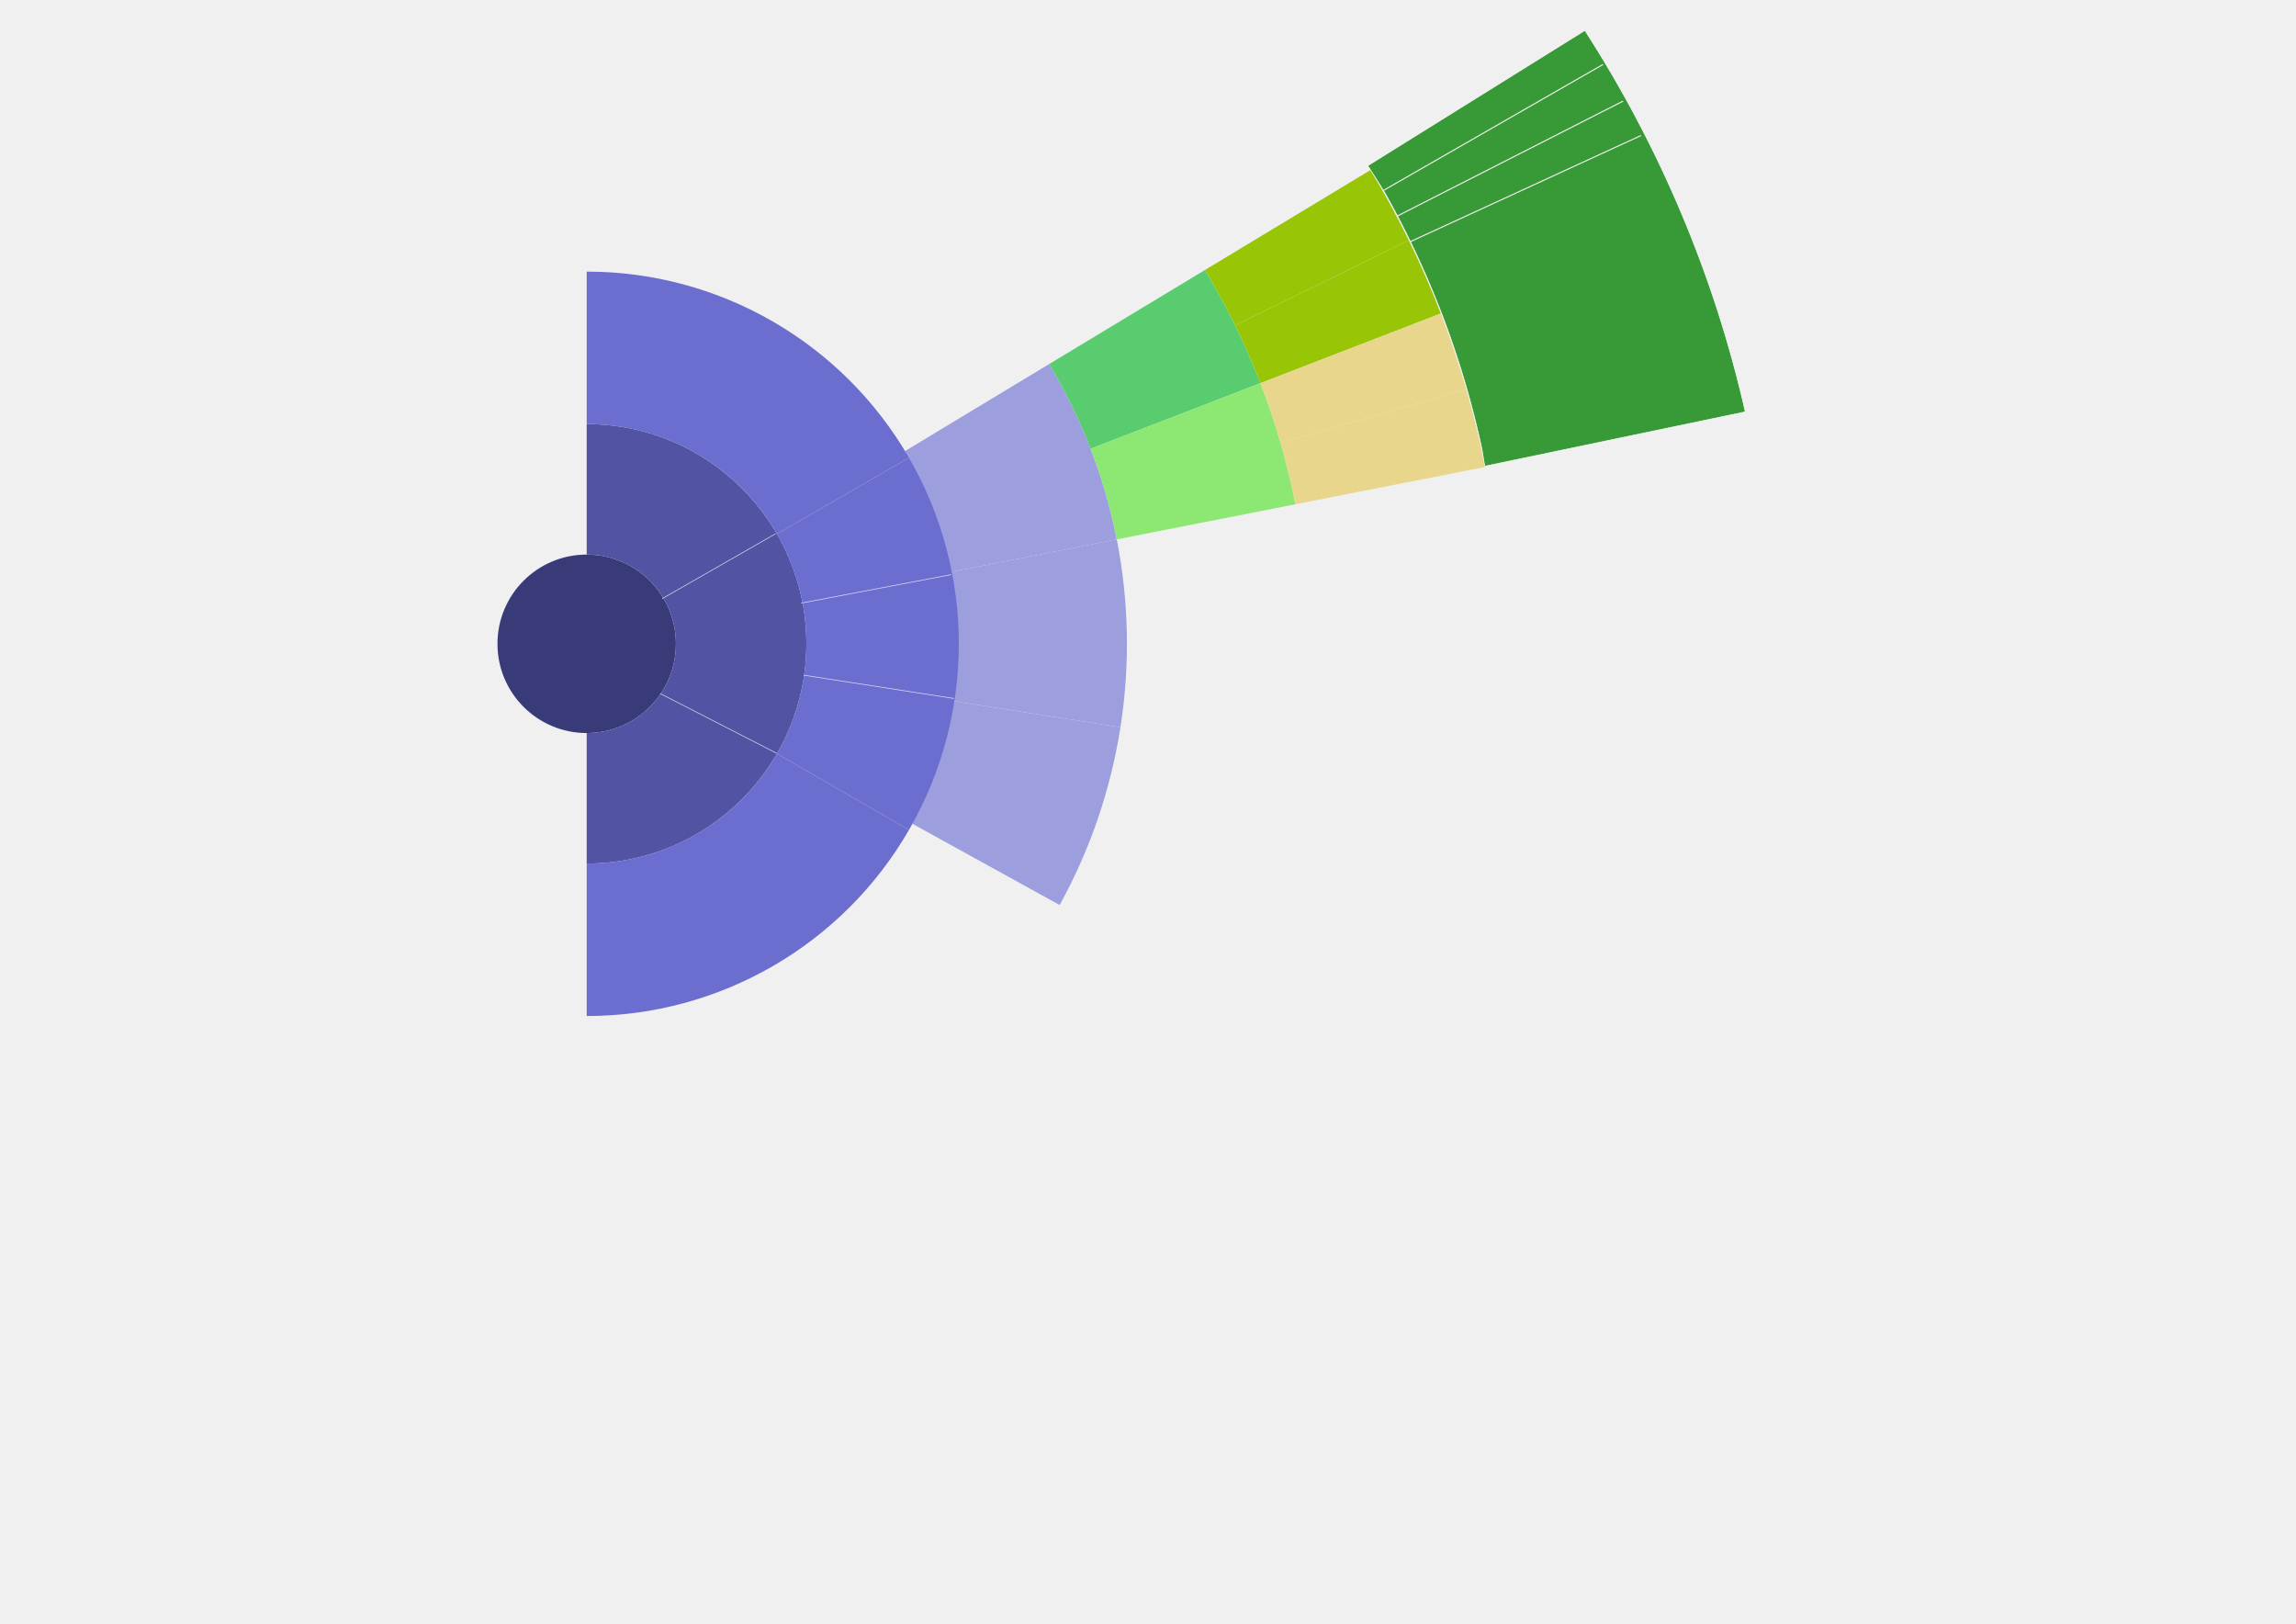
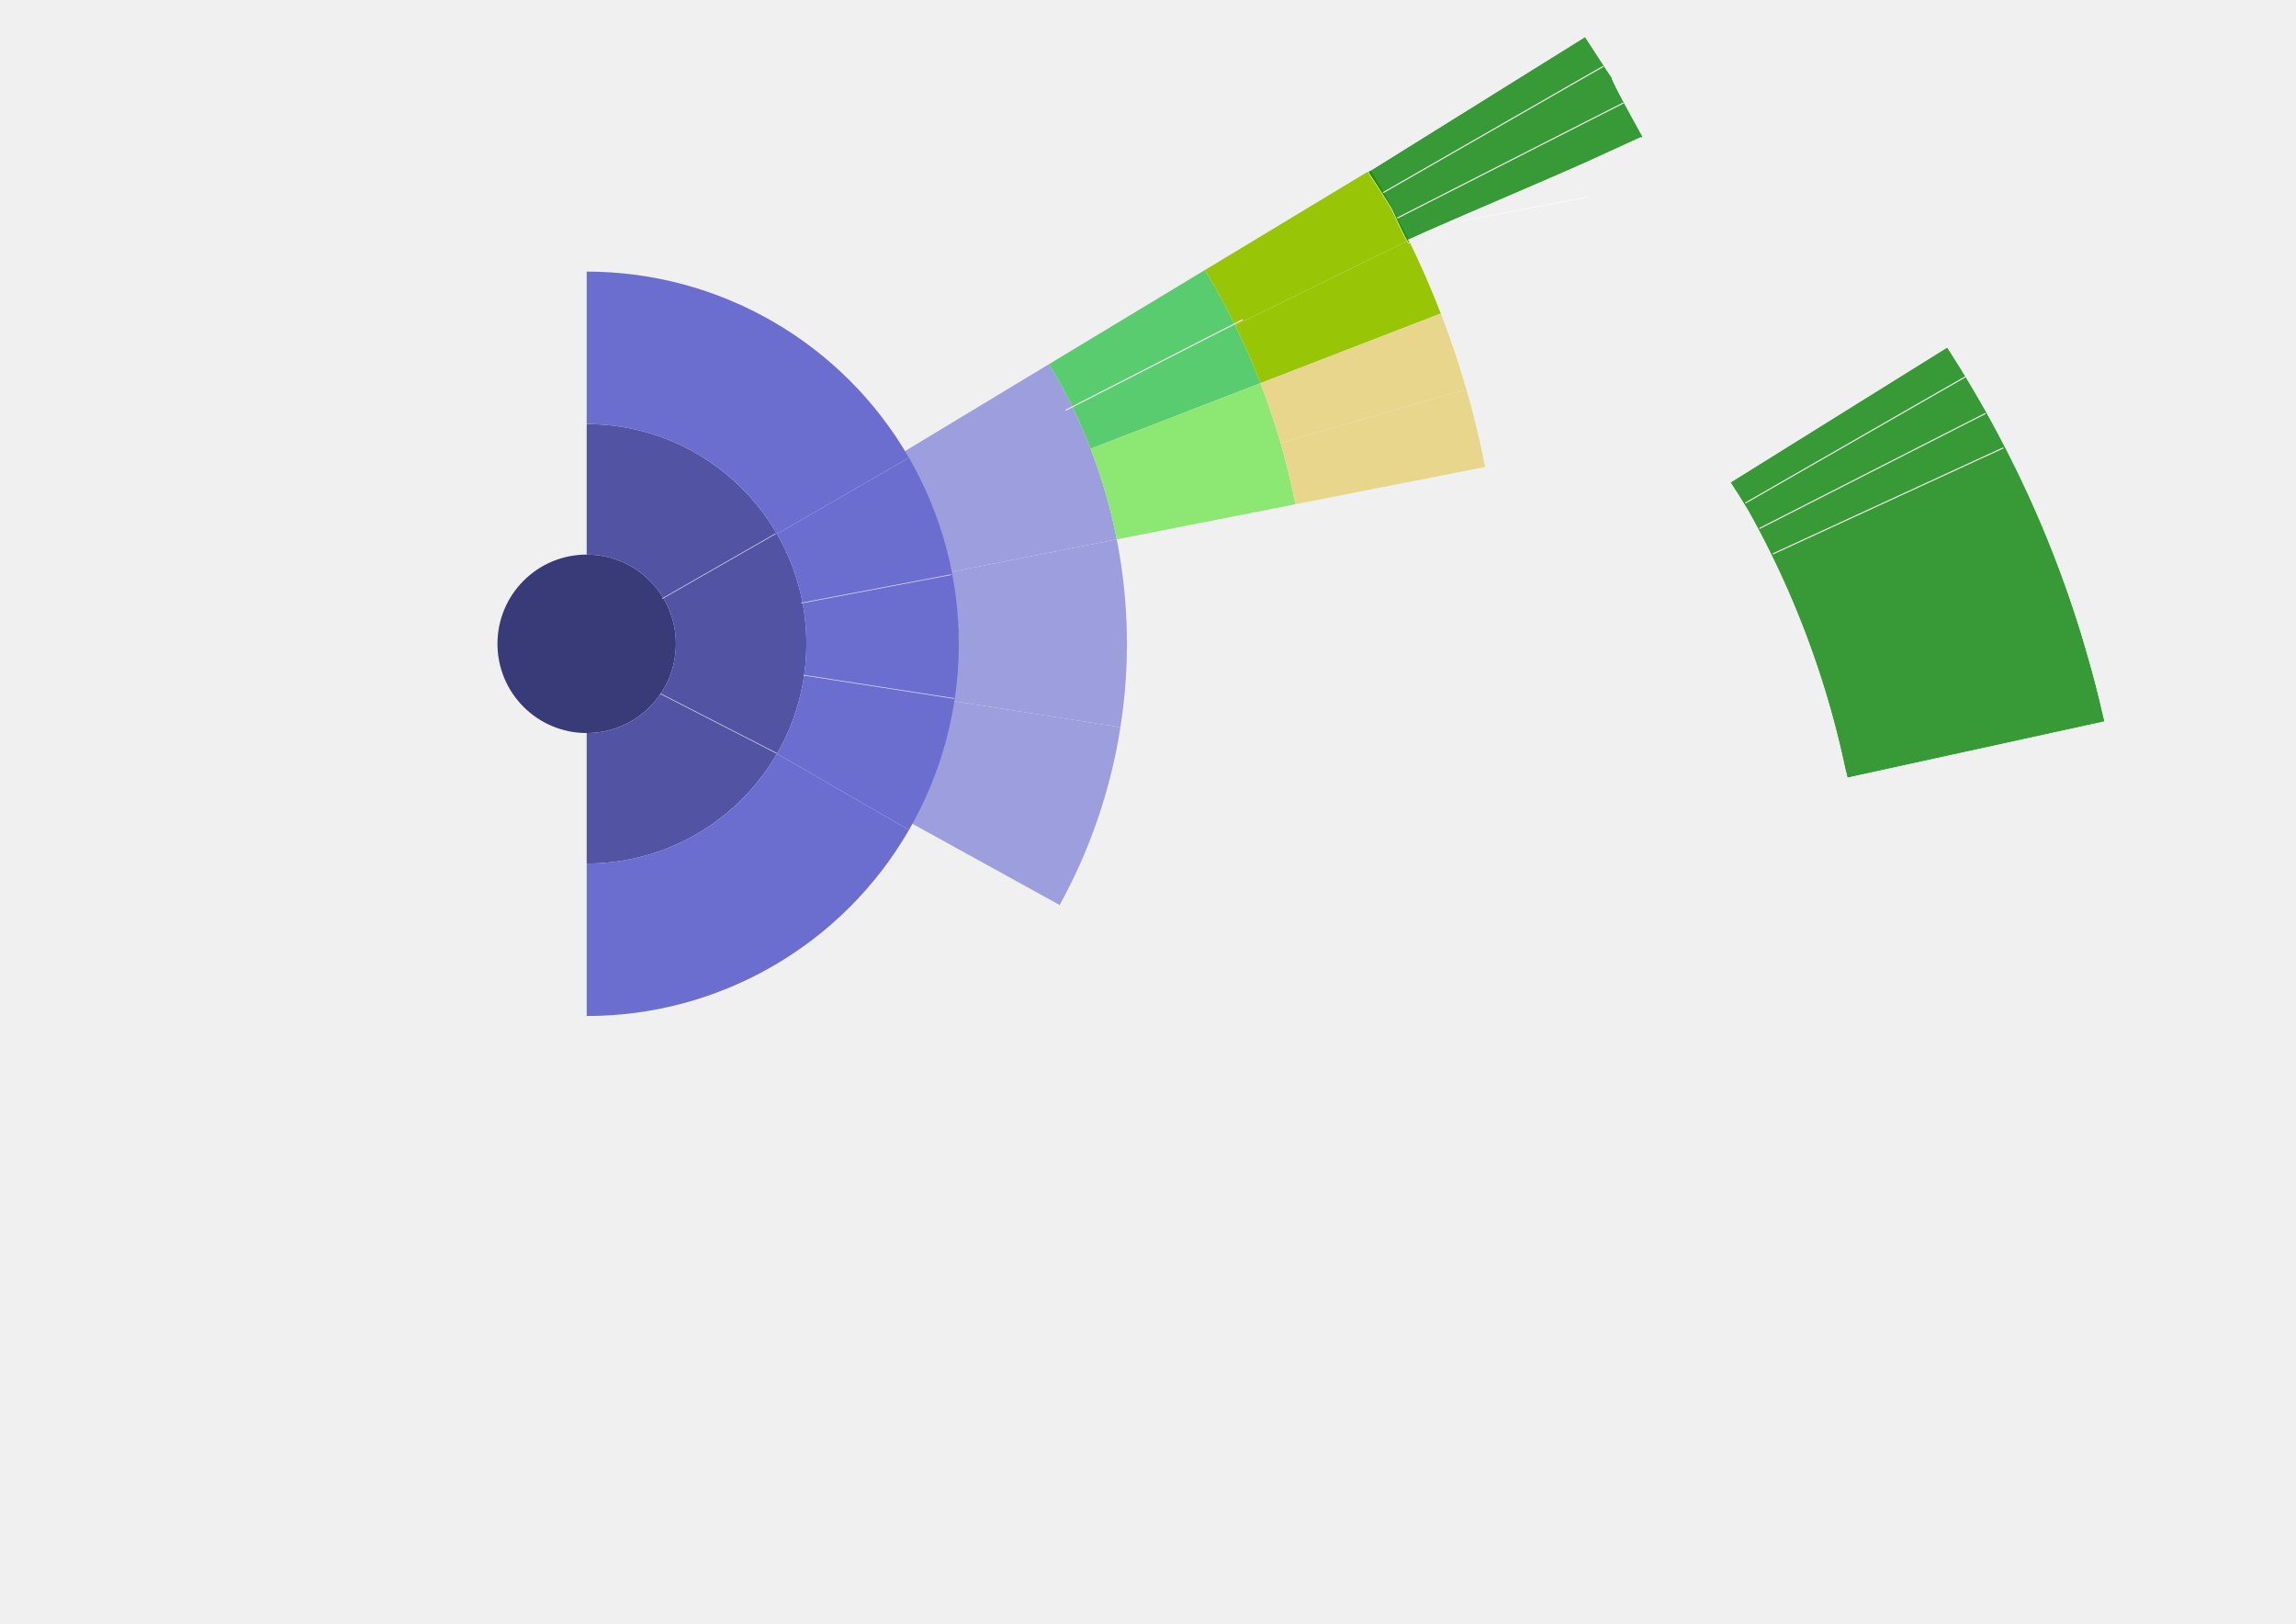
<svg xmlns="http://www.w3.org/2000/svg" width="297mm" height="210mm" viewBox="0 0 1052.362 744.094" id="svg5207" version="1.1">
  <defs id="defs5209" />
  <g id="layer1" transform="translate(0,-308.2677)">
    <g id="g7180">
      <g transform="matrix(0.5168019,0.856105,-0.856105,0.5168019,732.7733,172.6196)" id="g5925">
        <path id="path-3" d="m 128.776,372.01 a 247.931,247.931 0 0 1 84.797,14.952 l -26.458,72.693 a 170.573,170.573 0 0 0 -58.339,-10.287 z" style="fill:#9c9ede;fill-rule:evenodd" />
        <path id="path-4" d="m 128.776,288.57 a 331.37,331.37 0 0 1 57.542,5.034 l -14.489,82.172 a 247.931,247.931 0 0 0 -43.053,-3.767 z" style="fill:#59cc70;fill-rule:evenodd;fill-opacity:1" />
        <path id="path-5" d="m 128.776,199.941 a 420,420 0 0 1 36.605,1.598 l -7.725,88.292 a 331.37,331.37 0 0 0 -28.881,-1.261 z" style="fill:#98c607;fill-rule:evenodd;fill-opacity:1" />
        <path id="path-6" d="m 165.381,201.539 a 420,420 0 0 1 36.327,4.783 l -15.39,87.283 a 331.37,331.37 0 0 0 -28.661,-3.773 z" style="fill:#98c607;fill-rule:evenodd;fill-opacity:1" />
        <path id="path-7" d="m 186.318,293.605 a 331.37,331.37 0 0 1 55.793,14.95 l -28.538,78.407 A 247.931,247.931 0 0 0 171.829,375.776 Z" style="fill:#8de773;fill-rule:evenodd;fill-opacity:1" />
        <path id="path-8" d="m 201.708,206.322 a 420,420 0 0 1 35.772,7.93 l -22.939,85.61 a 331.37,331.37 0 0 0 -28.223,-6.257 z" style="fill:#e9d68d;fill-rule:evenodd;fill-opacity:1" />
        <path id="path-9" d="m 237.48,214.252 a 420,420 0 0 1 34.944,11.018 l -30.313,83.285 a 331.37,331.37 0 0 0 -27.57,-8.693 z" style="fill:#e9d68d;fill-rule:evenodd;fill-opacity:1" />
        <path id="path-10" d="m 213.573,386.962 a 247.931,247.931 0 0 1 74.57,43.053 l -49.725,59.26 a 170.573,170.573 0 0 0 -51.303,-29.62 z" style="fill:#9c9ede;fill-opacity:1;fill-rule:evenodd" />
        <path id="path-17" d="m 288.143,430.015 a 247.931,247.931 0 0 1 55.348,65.961 l -66.994,38.679 a 170.573,170.573 0 0 0 -38.078,-45.38 z" style="fill:#9c9ede;fill-opacity:1;fill-rule:evenodd" />
        <flowRoot transform="matrix(0.2604908,-0.9654763,0.9654763,0.2604908,-125.7789,650.8523)" style="font-style:normal;font-variant:normal;font-weight:normal;font-stretch:normal;font-size:16px;line-height:125%;font-family:Arial;-inkscape-font-specification:Arial;letter-spacing:0px;word-spacing:0px;fill:#ffffff;fill-opacity:1;stroke:none;stroke-width:1px;stroke-linecap:butt;stroke-linejoin:miter;stroke-opacity:1" id="flowRoot4287-06-7" xml:space="preserve">
          <flowRegion id="flowRegion4289-32-6">
            <rect style="fill:#ffffff" y="209.035" x="431.118" height="30.71" width="85.043" id="rect4291-0-5" />
          </flowRegion>
          <flowPara id="flowPara4293-6-6">Command</flowPara>
        </flowRoot>
        <flowRoot transform="matrix(0.09578125,-0.9954024,0.9954024,0.09578125,-114.5975,688.7853)" style="font-style:normal;font-variant:normal;font-weight:normal;font-stretch:normal;font-size:16px;line-height:125%;font-family:Arial;-inkscape-font-specification:Arial;letter-spacing:0px;word-spacing:0px;fill:#ffffff;fill-opacity:1;stroke:none;stroke-width:1px;stroke-linecap:butt;stroke-linejoin:miter;stroke-opacity:1" id="flowRoot4287-06-7-9" xml:space="preserve">
          <flowRegion id="flowRegion4289-32-6-3">
            <rect style="fill:#ffffff" y="209.035" x="431.118" height="30.71" width="85.043" id="rect4291-0-5-7" />
          </flowRegion>
          <flowPara id="flowPara4293-6-6-4">Formula</flowPara>
        </flowRoot>
      </g>
      <flowRoot style="font-style:normal;font-variant:normal;font-weight:normal;font-stretch:normal;font-size:16px;line-height:125%;font-family:Arial;-inkscape-font-specification:Arial;letter-spacing:0px;word-spacing:0px;fill:#ffffff;fill-opacity:1;stroke:none;stroke-width:1px;stroke-linecap:butt;stroke-linejoin:miter;stroke-opacity:1" id="flowRoot4177-7" xml:space="preserve" transform="translate(159.4429,302.9767)">
        <flowRegion id="flowRegion4179-5">
          <rect style="fill:#ffffff" y="216.122" x="282.294" height="36.616" width="37.797" id="rect4181-92" />
        </flowRegion>
        <flowPara id="flowPara4183-28">PrPOoof</flowPara>
      </flowRoot>
      <g id="g7111">
        <path id="path-0" d="m 268.906,644.202 a 40.893,40.893 0 1 1 0,-81.787 40.893,40.893 0 0 1 0,81.787 z" style="fill:#393b79;fill-rule:evenodd" />
        <path id="path-1" d="m 268.906,502.618 a 100.691,100.691 0 0 1 0,201.382 l 0,-59.798 a 40.893,40.893 0 0 0 0,-81.787 z" style="fill:#5254a3;fill-rule:evenodd" />
        <path id="path-2" d="m 268.906,432.736 a 170.573,170.573 0 0 1 147.721,85.287 l -60.519,34.941 a 100.691,100.691 0 0 0 -87.201,-50.346 z" style="fill:#6b6ecf;fill-rule:evenodd" />
        <path id="path-24" d="m 416.627,518.023 a 170.573,170.573 0 0 1 0,170.573 l -60.519,-34.941 a 100.691,100.691 0 0 0 0,-100.691 z" style="fill:#6b6ecf;fill-opacity:1;fill-rule:evenodd" />
        <path id="path-46" d="m 416.627,688.596 a 170.573,170.573 0 0 1 -147.721,85.287 l 0,-69.882 a 100.691,100.691 0 0 0 87.201,-50.346 z" style="fill:#6b6ecf;fill-rule:evenodd" />
        <flowRoot xml:space="preserve" id="flowRoot5830" style="font-style:normal;font-variant:normal;font-weight:normal;font-stretch:normal;font-size:22.5px;line-height:125%;font-family:Arial;-inkscape-font-specification:Arial;letter-spacing:0px;word-spacing:0px;fill:#ffffff;fill-opacity:1;stroke:#ffffff;stroke-width:1px;stroke-linecap:butt;stroke-linejoin:miter;stroke-opacity:1">
          <flowRegion id="flowRegion5832">
            <rect id="rect5834" width="41.34" height="55.514" x="250.403" y="576.36" style="font-size:22.5px;fill:#ffffff;stroke:#ffffff" />
          </flowRegion>
          <flowPara id="flowPara5836">P </flowPara>
          <flowPara id="flowPara5838">S</flowPara>
        </flowRoot>
        <path style="color:#000000;display:inline;overflow:visible;visibility:visible;opacity:0.77;fill:#ffffff;fill-opacity:1;fill-rule:nonzero;stroke:#ffffff;stroke-width:0.3;stroke-linecap:square;stroke-linejoin:bevel;stroke-miterlimit:4;stroke-dasharray:none;stroke-dashoffset:0;stroke-opacity:1;marker:none;enable-background:accumulate" d="m 355.376,552.915 -51.782,29.649" id="path5848" />
        <path style="color:#000000;display:inline;overflow:visible;visibility:visible;opacity:0.77;fill:#ffffff;fill-opacity:1;fill-rule:nonzero;stroke:#ffffff;stroke-width:0.3;stroke-linecap:square;stroke-linejoin:bevel;stroke-miterlimit:4;stroke-dasharray:none;stroke-dashoffset:0;stroke-opacity:1;marker:none;enable-background:accumulate" d="M 355.821,653.391 302.723,626.169" id="path5848-6" />
        <path style="color:#000000;display:inline;overflow:visible;visibility:visible;opacity:0.77;fill:#ffffff;fill-opacity:1;fill-rule:nonzero;stroke:#ffffff;stroke-width:0.3;stroke-linecap:square;stroke-linejoin:bevel;stroke-miterlimit:4;stroke-dasharray:none;stroke-dashoffset:0;stroke-opacity:1;marker:none;enable-background:accumulate" d="m 435.843,571.636 -68.506,12.993" id="path5993" />
        <path style="color:#000000;display:inline;overflow:visible;visibility:visible;opacity:0.77;fill:#ffffff;fill-opacity:1;fill-rule:nonzero;stroke:#ffffff;stroke-width:0.3;stroke-linecap:square;stroke-linejoin:bevel;stroke-miterlimit:4;stroke-dasharray:none;stroke-dashoffset:0;stroke-opacity:1;marker:none;enable-background:accumulate" d="M 437.024,628.331 368.518,617.7" id="path5995" />
        <flowRoot xml:space="preserve" id="flowRoot4177" style="font-style:normal;font-variant:normal;font-weight:normal;font-stretch:normal;font-size:16px;line-height:125%;font-family:Arial;-inkscape-font-specification:Arial;letter-spacing:0px;word-spacing:0px;fill:#ffffff;fill-opacity:1;stroke:none;stroke-width:1px;stroke-linecap:butt;stroke-linejoin:miter;stroke-opacity:1" transform="translate(0,308.2677)">
          <flowRegion id="flowRegion4179">
            <rect id="rect4181" width="37.797" height="36.616" x="282.294" y="216.122" style="fill:#ffffff" />
          </flowRegion>
          <flowPara id="flowPara4183">PO</flowPara>
        </flowRoot>
        <flowRoot transform="translate(35.42254,375.0266)" xml:space="preserve" id="flowRoot4177-3" style="font-style:normal;font-variant:normal;font-weight:normal;font-stretch:normal;font-size:16px;line-height:125%;font-family:Arial;-inkscape-font-specification:Arial;letter-spacing:0px;word-spacing:0px;fill:#ffffff;fill-opacity:1;stroke:none;stroke-width:1px;stroke-linecap:butt;stroke-linejoin:miter;stroke-opacity:1">
          <flowRegion id="flowRegion4179-6">
            <rect id="rect4181-7" width="37.797" height="36.616" x="282.294" y="216.122" style="fill:#ffffff" />
          </flowRegion>
          <flowPara id="flowPara4183-5">PO</flowPara>
        </flowRoot>
        <flowRoot transform="translate(5.720143,432.9028)" xml:space="preserve" id="flowRoot4177-35" style="font-style:normal;font-variant:normal;font-weight:normal;font-stretch:normal;font-size:16px;line-height:125%;font-family:Arial;-inkscape-font-specification:Arial;letter-spacing:0px;word-spacing:0px;fill:#ffffff;fill-opacity:1;stroke:none;stroke-width:1px;stroke-linecap:butt;stroke-linejoin:miter;stroke-opacity:1">
          <flowRegion id="flowRegion4179-62">
            <rect id="rect4181-9" width="37.797" height="36.616" x="282.294" y="216.122" style="fill:#ffffff" />
          </flowRegion>
          <flowPara id="flowPara4183-1">PO</flowPara>
        </flowRoot>
        <flowRoot transform="translate(17.70536,248.644)" xml:space="preserve" id="flowRoot4177-2" style="font-style:normal;font-variant:normal;font-weight:normal;font-stretch:normal;font-size:16px;line-height:125%;font-family:Arial;-inkscape-font-specification:Arial;letter-spacing:0px;word-spacing:0px;fill:#ffffff;fill-opacity:1;stroke:none;stroke-width:1px;stroke-linecap:butt;stroke-linejoin:miter;stroke-opacity:1">
          <flowRegion id="flowRegion4179-7">
            <rect id="rect4181-0" width="37.797" height="36.616" x="282.294" y="216.122" style="fill:#ffffff" />
          </flowRegion>
          <flowPara id="flowPara4183-9">...</flowPara>
        </flowRoot>
        <flowRoot transform="translate(93.2987,334.8677)" xml:space="preserve" id="flowRoot4177-36" style="font-style:normal;font-variant:normal;font-weight:normal;font-stretch:normal;font-size:16px;line-height:125%;font-family:Arial;-inkscape-font-specification:Arial;letter-spacing:0px;word-spacing:0px;fill:#ffffff;fill-opacity:1;stroke:none;stroke-width:1px;stroke-linecap:butt;stroke-linejoin:miter;stroke-opacity:1">
          <flowRegion id="flowRegion4179-0">
            <rect id="rect4181-6" width="37.797" height="36.616" x="282.294" y="216.122" style="fill:#ffffff" />
          </flowRegion>
          <flowPara id="flowPara4183-2">PVC</flowPara>
        </flowRoot>
        <flowRoot transform="translate(100.3856,377.3889)" xml:space="preserve" id="flowRoot4177-6" style="font-style:normal;font-variant:normal;font-weight:normal;font-stretch:normal;font-size:16px;line-height:125%;font-family:Arial;-inkscape-font-specification:Arial;letter-spacing:0px;word-spacing:0px;fill:#ffffff;fill-opacity:1;stroke:none;stroke-width:1px;stroke-linecap:butt;stroke-linejoin:miter;stroke-opacity:1">
          <flowRegion id="flowRegion4179-1">
            <rect id="rect4181-8" width="37.797" height="36.616" x="282.294" y="216.122" style="fill:#ffffff" />
          </flowRegion>
          <flowPara id="flowPara4183-7">PVC</flowPara>
          <flowPara id="flowPara4257" />
        </flowRoot>
        <flowRoot transform="translate(93.2987,419.9102)" xml:space="preserve" id="flowRoot4177-9" style="font-style:normal;font-variant:normal;font-weight:normal;font-stretch:normal;font-size:16px;line-height:125%;font-family:Arial;-inkscape-font-specification:Arial;letter-spacing:0px;word-spacing:0px;fill:#ffffff;fill-opacity:1;stroke:none;stroke-width:1px;stroke-linecap:butt;stroke-linejoin:miter;stroke-opacity:1">
          <flowRegion id="flowRegion4179-2">
            <rect id="rect4181-02" width="37.797" height="36.616" x="282.294" y="216.122" style="fill:#ffffff" />
          </flowRegion>
          <flowPara id="flowPara4183-3">PVC</flowPara>
        </flowRoot>
        <flowRoot xml:space="preserve" id="flowRoot4287" style="font-style:normal;font-variant:normal;font-weight:normal;font-stretch:normal;font-size:16px;line-height:125%;font-family:Arial;-inkscape-font-specification:Arial;letter-spacing:0px;word-spacing:0px;fill:#ffffff;fill-opacity:1;stroke:none;stroke-width:1px;stroke-linecap:butt;stroke-linejoin:miter;stroke-opacity:1" transform="translate(5.90573,311.8112)">
          <flowRegion id="flowRegion4289">
            <rect id="rect4291" width="73.231" height="29.529" x="431.118" y="209.035" style="fill:#ffffff" />
          </flowRegion>
          <flowPara id="flowPara4293">Proof</flowPara>
        </flowRoot>
        <flowRoot xml:space="preserve" id="flowRoot4287-3" style="font-style:normal;font-variant:normal;font-weight:normal;font-stretch:normal;font-size:16px;line-height:125%;font-family:Arial;-inkscape-font-specification:Arial;letter-spacing:0px;word-spacing:0px;fill:#ffffff;fill-opacity:1;stroke:none;stroke-width:1px;stroke-linecap:butt;stroke-linejoin:miter;stroke-opacity:1" transform="translate(13.03217,385.658)">
          <flowRegion id="flowRegion4289-1">
            <rect id="rect4291-9" width="73.231" height="29.529" x="431.118" y="209.035" style="fill:#ffffff" />
          </flowRegion>
          <flowPara id="flowPara4293-4">Proof</flowPara>
        </flowRoot>
        <flowRoot xml:space="preserve" id="flowRoot4287-7" style="font-style:normal;font-variant:normal;font-weight:normal;font-stretch:normal;font-size:16px;line-height:125%;font-family:Arial;-inkscape-font-specification:Arial;letter-spacing:0px;word-spacing:0px;fill:#ffffff;fill-opacity:1;stroke:none;stroke-width:1px;stroke-linecap:butt;stroke-linejoin:miter;stroke-opacity:1" transform="translate(3.583005,449.4398)">
          <flowRegion id="flowRegion4289-8">
            <rect id="rect4291-4" width="73.231" height="29.529" x="431.118" y="209.035" style="fill:#ffffff" />
          </flowRegion>
          <flowPara id="flowPara4293-5">Proof</flowPara>
        </flowRoot>
-         <flowRoot xml:space="preserve" id="flowRoot4287-0" style="font-style:normal;font-variant:normal;font-weight:normal;font-stretch:normal;font-size:16px;line-height:125%;font-family:Arial;-inkscape-font-specification:Arial;letter-spacing:0px;word-spacing:0px;fill:#ffffff;fill-opacity:1;stroke:none;stroke-width:1px;stroke-linecap:butt;stroke-linejoin:miter;stroke-opacity:1" transform="translate(67.36489,254.5508)">
+         <flowRoot xml:space="preserve" id="flowRoot4287-0" style="font-style:normal;font-variant:normal;font-weight:normal;font-stretch:normal;font-size:16px;line-height:125%;font-family:Arial;-inkscape-font-specification:Arial;letter-spacing:0px;word-spacing:0px;fill:#ffffff;fill-opacity:1;stroke:none;stroke-width:1px;stroke-linecap:butt;stroke-linejoin:miter;stroke-opacity:1" transform="matrix(0.9067141,-0.4217458,0.4217458,0.9067141,25.70638,454.9337)">
          <flowRegion id="flowRegion4289-3">
            <rect id="rect4291-6" width="73.231" height="29.529" x="431.118" y="209.035" style="fill:#ffffff" />
          </flowRegion>
          <flowPara id="flowPara4293-1">Goal</flowPara>
        </flowRoot>
        <flowRoot xml:space="preserve" id="flowRoot4287-06" style="font-style:normal;font-variant:normal;font-weight:normal;font-stretch:normal;font-size:16px;line-height:125%;font-family:Arial;-inkscape-font-specification:Arial;letter-spacing:0px;word-spacing:0px;fill:#ffffff;fill-opacity:1;stroke:none;stroke-width:1px;stroke-linecap:butt;stroke-linejoin:miter;stroke-opacity:1" transform="translate(88.62552,308.8835)">
          <flowRegion id="flowRegion4289-32">
            <rect id="rect4291-0" width="73.231" height="29.529" x="431.118" y="209.035" style="fill:#ffffff" />
          </flowRegion>
          <flowPara id="flowPara4293-6">Script</flowPara>
        </flowRoot>
        <path style="color:#000000;display:inline;overflow:visible;visibility:visible;opacity:0.77;fill:#ffffff;fill-opacity:1;fill-rule:nonzero;stroke:#ffffff;stroke-width:0.3;stroke-linecap:square;stroke-linejoin:bevel;stroke-miterlimit:4;stroke-dasharray:none;stroke-dashoffset:0;stroke-opacity:1;marker:none;enable-background:accumulate" d="m 727.822,398.535 -68.506,12.993" id="path5993-5" />
        <flowRoot transform="translate(383.9547,149.067)" xml:space="preserve" id="flowRoot4177-2-3" style="font-style:normal;font-variant:normal;font-weight:normal;font-stretch:normal;font-size:16px;line-height:125%;font-family:Arial;-inkscape-font-specification:Arial;letter-spacing:0px;word-spacing:0px;fill:#ffffff;fill-opacity:1;stroke:none;stroke-width:1px;stroke-linecap:butt;stroke-linejoin:miter;stroke-opacity:1">
          <flowRegion id="flowRegion4179-7-0">
            <rect id="rect4181-0-7" width="37.797" height="36.616" x="282.294" y="216.122" style="fill:#ffffff" />
          </flowRegion>
          <flowPara id="flowPara4183-9-8">...</flowPara>
        </flowRoot>
        <flowRoot transform="translate(400.3158,160.4486)" xml:space="preserve" id="flowRoot4177-2-6" style="font-style:normal;font-variant:normal;font-weight:normal;font-stretch:normal;font-size:16px;line-height:125%;font-family:Arial;-inkscape-font-specification:Arial;letter-spacing:0px;word-spacing:0px;fill:#ffffff;fill-opacity:1;stroke:none;stroke-width:1px;stroke-linecap:butt;stroke-linejoin:miter;stroke-opacity:1">
          <flowRegion id="flowRegion4179-7-8">
            <rect id="rect4181-0-8" width="37.797" height="36.616" x="282.294" y="216.122" style="fill:#ffffff" />
          </flowRegion>
          <flowPara id="flowPara4183-9-4">...</flowPara>
        </flowRoot>
      </g>
      <flowRoot transform="translate(317.0876,220.9135)" xml:space="preserve" id="flowRoot4177-2-31" style="font-style:normal;font-variant:normal;font-weight:normal;font-stretch:normal;font-size:16px;line-height:125%;font-family:Arial;-inkscape-font-specification:Arial;letter-spacing:0px;word-spacing:0px;fill:#ffffff;fill-opacity:1;stroke:none;stroke-width:1px;stroke-linecap:butt;stroke-linejoin:miter;stroke-opacity:1">
        <flowRegion id="flowRegion4179-7-4">
          <rect id="rect4181-0-9" width="37.797" height="36.616" x="282.294" y="216.122" style="fill:#ffffff" />
        </flowRegion>
        <flowPara id="flowPara4183-9-2">...</flowPara>
      </flowRoot>
      <flowRoot transform="translate(341.2736,287.0693)" xml:space="preserve" id="flowRoot4177-2-0" style="font-style:normal;font-variant:normal;font-weight:normal;font-stretch:normal;font-size:16px;line-height:125%;font-family:Arial;-inkscape-font-specification:Arial;letter-spacing:0px;word-spacing:0px;fill:#ffffff;fill-opacity:1;stroke:none;stroke-width:1px;stroke-linecap:butt;stroke-linejoin:miter;stroke-opacity:1">
        <flowRegion id="flowRegion4179-7-6">
          <rect id="rect4181-0-89" width="37.797" height="36.616" x="282.294" y="216.122" style="fill:#ffffff" />
        </flowRegion>
        <flowPara id="flowPara4183-9-26">...</flowPara>
      </flowRoot>
      <flowRoot transform="translate(61.00086,465.6187)" xml:space="preserve" id="flowRoot4177-2-64" style="font-style:normal;font-variant:normal;font-weight:normal;font-stretch:normal;font-size:16px;line-height:125%;font-family:Arial;-inkscape-font-specification:Arial;letter-spacing:0px;word-spacing:0px;fill:#ffffff;fill-opacity:1;stroke:none;stroke-width:1px;stroke-linecap:butt;stroke-linejoin:miter;stroke-opacity:1">
        <flowRegion id="flowRegion4179-7-9">
          <rect id="rect4181-0-5" width="37.797" height="36.616" x="282.294" y="216.122" style="fill:#ffffff" />
        </flowRegion>
        <flowPara id="flowPara4183-9-0">...</flowPara>
      </flowRoot>
+       <flowRoot transform="translate(390.975,149.016)" xml:space="preserve" id="flowRoot4177-2-31-3" style="font-style:normal;font-variant:normal;font-weight:normal;font-stretch:normal;font-size:16px;line-height:125%;font-family:Arial;-inkscape-font-specification:Arial;letter-spacing:0px;word-spacing:0px;fill:#ffffff;fill-opacity:1;stroke:none;stroke-width:1px;stroke-linecap:butt;stroke-linejoin:miter;stroke-opacity:1">
+         <flowRegion id="flowRegion4179-7-4-6">
+           <rect id="rect4181-0-9-7" width="37.797" height="36.616" x="282.294" y="216.122" style="fill:#ffffff" />
+         </flowRegion>
+         <flowPara id="flowPara4183-9-2-5">...</flowPara>
+       </flowRoot>
+       <flowRoot transform="translate(234.9481,260.3036)" xml:space="preserve" id="flowRoot4177-2-31-9" style="font-style:normal;font-variant:normal;font-weight:normal;font-stretch:normal;font-size:16px;line-height:125%;font-family:Arial;-inkscape-font-specification:Arial;letter-spacing:0px;word-spacing:0px;fill:#ffffff;fill-opacity:1;stroke:none;stroke-width:1px;stroke-linecap:butt;stroke-linejoin:miter;stroke-opacity:1">
+         <flowRegion id="flowRegion4179-7-4-2">
+           <rect id="rect4181-0-9-0" width="37.797" height="36.616" x="282.294" y="216.122" style="fill:#ffffff" />
+         </flowRegion>
+         <flowPara id="flowPara4183-9-2-2">...</flowPara>
+       </flowRoot>
    </g>
-     <path style="color:#000000;display:inline;overflow:visible;visibility:visible;opacity:0.77;fill:#008000;fill-opacity:1;fill-rule:nonzero;stroke:#ffffff;stroke-width:0.3;stroke-linecap:square;stroke-linejoin:bevel;stroke-miterlimit:4;stroke-dasharray:none;stroke-dashoffset:0;stroke-opacity:1;marker:none;enable-background:accumulate" d="m 626.914,384.201 a 418.986,418.986 0 0 1 8.123,12.924 418.986,418.986 0 0 1 18.635,37.506 418.986,418.986 0 0 1 14.799,39.18 418.986,418.986 0 0 1 10.812,40.461 418.986,418.986 0 0 1 1.244,7.648 l 119.422,-24.922 A 547.672,538.212 26.539 0 0 726.427,322.209 l -99.514,61.992 z" id="path7272" />
-     <path style="fill:#ffffff;fill-rule:evenodd;stroke:#f2ecec;stroke-width:0.5;stroke-linecap:butt;stroke-linejoin:miter;stroke-miterlimit:4;stroke-dasharray:none;stroke-opacity:1" d="M 646.432,419.011 C 753.493,369.682 752.086,370.425 752.086,370.425" id="path7321" />
-     <path style="fill:#ffffff;fill-rule:evenodd;stroke:#f2ecec;stroke-width:0.5;stroke-linecap:butt;stroke-linejoin:miter;stroke-miterlimit:4;stroke-dasharray:none;stroke-opacity:1" d="m 633.835,395.69 c 102.217,-58.712 100.882,-57.847 100.882,-57.847" id="path7321-2" />
-     <path style="fill:#ffffff;fill-rule:evenodd;stroke:#f2ecec;stroke-width:0.5;stroke-linecap:butt;stroke-linejoin:miter;stroke-miterlimit:4;stroke-dasharray:none;stroke-opacity:1" d="M 640.278,407.354 C 745.304,353.83 743.928,354.628 743.928,354.628" id="path7321-2-5" />
-     <flowRoot transform="matrix(0.8602047,-0.5099488,0.5099488,0.8602047,169.8712,408.0502)" style="font-style:normal;font-variant:normal;font-weight:normal;font-stretch:normal;font-size:16px;line-height:125%;font-family:Arial;-inkscape-font-specification:Arial;letter-spacing:0px;word-spacing:0px;fill:#ffffff;fill-opacity:1;stroke:none;stroke-width:1px;stroke-linecap:butt;stroke-linejoin:miter;stroke-opacity:1" id="flowRoot4287-06-7-9-4" xml:space="preserve">
-       <flowRegion id="flowRegion4289-32-6-3-7">
-         <rect style="fill:#ffffff" y="209.035" x="431.118" height="30.71" width="85.043" id="rect4291-0-5-7-4" />
-       </flowRegion>
-       <flowPara id="flowPara4293-6-6-4-4">Term</flowPara>
-     </flowRoot>
+     <g id="g4367" transform="translate(166.1249,143.123)">
+       <path id="path7272" d="m 626.914,386.201 c 2.786,4.258 5.494,8.567 8.123,12.924 6.833,12.184 13.052,24.701 18.635,37.506 5.583,12.805 10.522,25.881 14.799,39.18 4.276,13.298 7.885,26.802 10.812,40.461 0.438,2.546 0.853,2.836 1.244,5.389 l 118.067,-25.825 C 784.565,433.902 761.034,377.902 726.427,324.209 Z" style="color:#000000;display:inline;overflow:visible;visibility:visible;opacity:0.77;fill:#008000;fill-opacity:1;fill-rule:nonzero;stroke:#ffffff;stroke-width:0.3;stroke-linecap:square;stroke-linejoin:bevel;stroke-miterlimit:4;stroke-dasharray:none;stroke-dashoffset:0;stroke-opacity:1;marker:none;enable-background:accumulate" />
+       <g id="g4358">
+         <path style="fill:#ffffff;fill-rule:evenodd;stroke:#f2ecec;stroke-width:0.5;stroke-linecap:butt;stroke-linejoin:miter;stroke-miterlimit:4;stroke-dasharray:none;stroke-opacity:1" d="M 646.432,419.011 C 753.493,369.682 752.086,370.425 752.086,370.425" id="path7321" />
+         <path style="fill:#ffffff;fill-rule:evenodd;stroke:#f2ecec;stroke-width:0.5;stroke-linecap:butt;stroke-linejoin:miter;stroke-miterlimit:4;stroke-dasharray:none;stroke-opacity:1" d="m 633.835,395.69 c 102.217,-58.712 100.882,-57.847 100.882,-57.847" id="path7321-2" />
+         <path style="fill:#ffffff;fill-rule:evenodd;stroke:#f2ecec;stroke-width:0.5;stroke-linecap:butt;stroke-linejoin:miter;stroke-miterlimit:4;stroke-dasharray:none;stroke-opacity:1" d="M 640.278,407.354 C 745.304,353.83 743.928,354.628 743.928,354.628" id="path7321-2-5" />
+         <flowRoot transform="matrix(0.8602047,-0.5099488,0.5099488,0.8602047,169.8712,408.0502)" style="font-style:normal;font-variant:normal;font-weight:normal;font-stretch:normal;font-size:16px;line-height:125%;font-family:Arial;-inkscape-font-specification:Arial;letter-spacing:0px;word-spacing:0px;fill:#ffffff;fill-opacity:1;stroke:none;stroke-width:1px;stroke-linecap:butt;stroke-linejoin:miter;stroke-opacity:1" id="flowRoot4287-06-7-9-4" xml:space="preserve">
+           <flowRegion id="flowRegion4289-32-6-3-7">
+             <rect style="fill:#ffffff" y="209.035" x="431.118" height="30.71" width="85.043" id="rect4291-0-5-7-4" />
+           </flowRegion>
+           <flowPara id="flowPara4293-6-6-4-4">Term</flowPara>
+         </flowRoot>
+         <path style="fill:#ffffff;fill-rule:evenodd;stroke:#f2ecec;stroke-width:0.5;stroke-linecap:butt;stroke-linejoin:miter;stroke-miterlimit:4;stroke-dasharray:none;stroke-opacity:1" d="m 322.301,353.158 c 82.238,-42.098 81.16,-41.469 81.16,-41.469" id="path7321-7" />
+       </g>
+     </g>
+     <g transform="translate(0.1168448,0.867784)" id="g4309">
+       <path id="path7272-3" d="m 626.914,386.201 c 2.786,4.258 8.205,12.633 10.834,16.99 11.293,24.98 7.287,12.44 7.65,14.136 22.54,-10.306 75.655,-32.353 107.564,-47.092 -33.908,-61.03 8.073,7.667 -26.534,-46.026 z" style="color:#000000;display:inline;overflow:visible;visibility:visible;opacity:0.77;fill:#008000;fill-opacity:1;fill-rule:nonzero;stroke:#ffffff;stroke-width:0.3;stroke-linecap:square;stroke-linejoin:bevel;stroke-miterlimit:4;stroke-dasharray:none;stroke-dashoffset:0;stroke-opacity:1;marker:none;enable-background:accumulate" />
+       <path id="path7321-6" d="M 646.432,419.011 C 753.493,369.682 752.086,370.425 752.086,370.425" style="fill:#ffffff;fill-rule:evenodd;stroke:#f2ecec;stroke-width:0.5;stroke-linecap:butt;stroke-linejoin:miter;stroke-miterlimit:4;stroke-dasharray:none;stroke-opacity:1" />
+       <path id="path7321-2-0" d="m 633.835,395.69 c 102.217,-58.712 100.882,-57.847 100.882,-57.847" style="fill:#ffffff;fill-rule:evenodd;stroke:#f2ecec;stroke-width:0.5;stroke-linecap:butt;stroke-linejoin:miter;stroke-miterlimit:4;stroke-dasharray:none;stroke-opacity:1" />
+       <path id="path7321-2-5-6" d="M 640.278,407.354 C 745.304,353.83 743.928,354.628 743.928,354.628" style="fill:#ffffff;fill-rule:evenodd;stroke:#f2ecec;stroke-width:0.5;stroke-linecap:butt;stroke-linejoin:miter;stroke-miterlimit:4;stroke-dasharray:none;stroke-opacity:1" />
+       <flowRoot xml:space="preserve" id="flowRoot4287-06-7-9-4-2" style="font-style:normal;font-variant:normal;font-weight:normal;font-stretch:normal;font-size:16px;line-height:125%;font-family:Arial;-inkscape-font-specification:Arial;letter-spacing:0px;word-spacing:0px;fill:#ffffff;fill-opacity:1;stroke:none;stroke-width:1px;stroke-linecap:butt;stroke-linejoin:miter;stroke-opacity:1" transform="matrix(0.8602047,-0.5099488,0.5099488,0.8602047,169.8712,408.0502)">
+         <flowRegion id="flowRegion4289-32-6-3-7-6">
+           <rect id="rect4291-0-5-7-4-1" width="85.043" height="30.71" x="431.118" y="209.035" style="fill:#ffffff" />
+         </flowRegion>
+         <flowPara id="flowPara4293-6-6-4-4-8">Term</flowPara>
+       </flowRoot>
+     </g>
  </g>
</svg>
